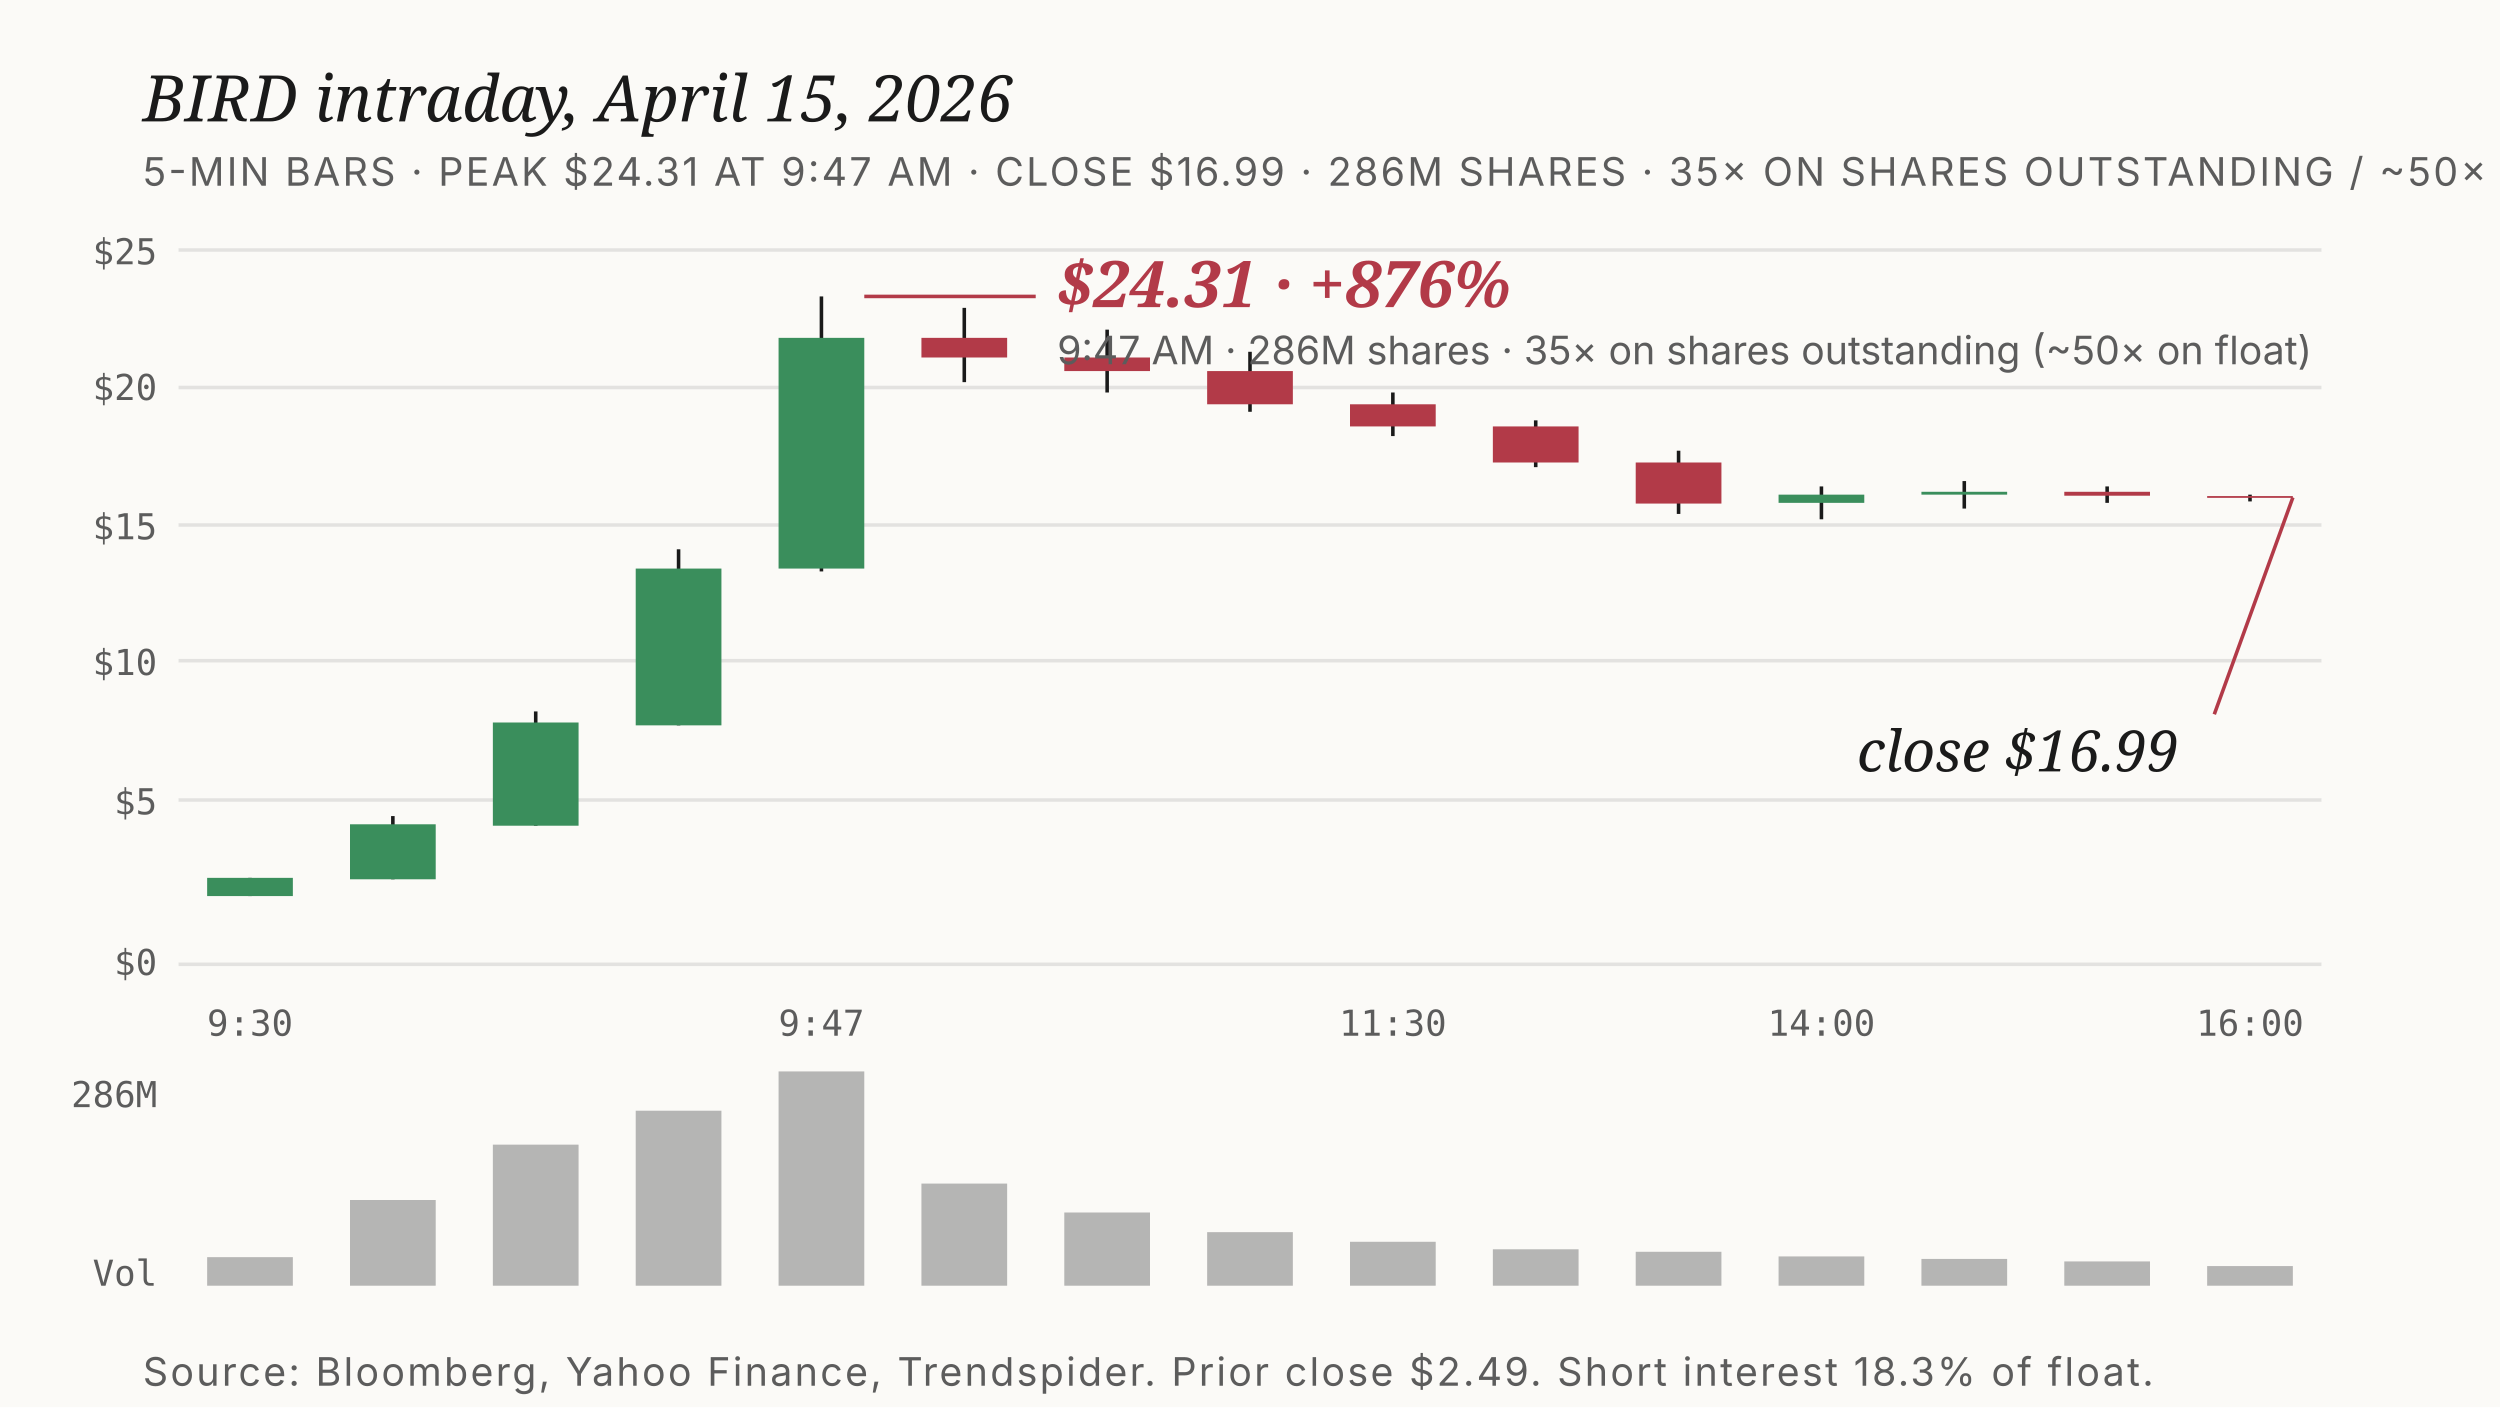
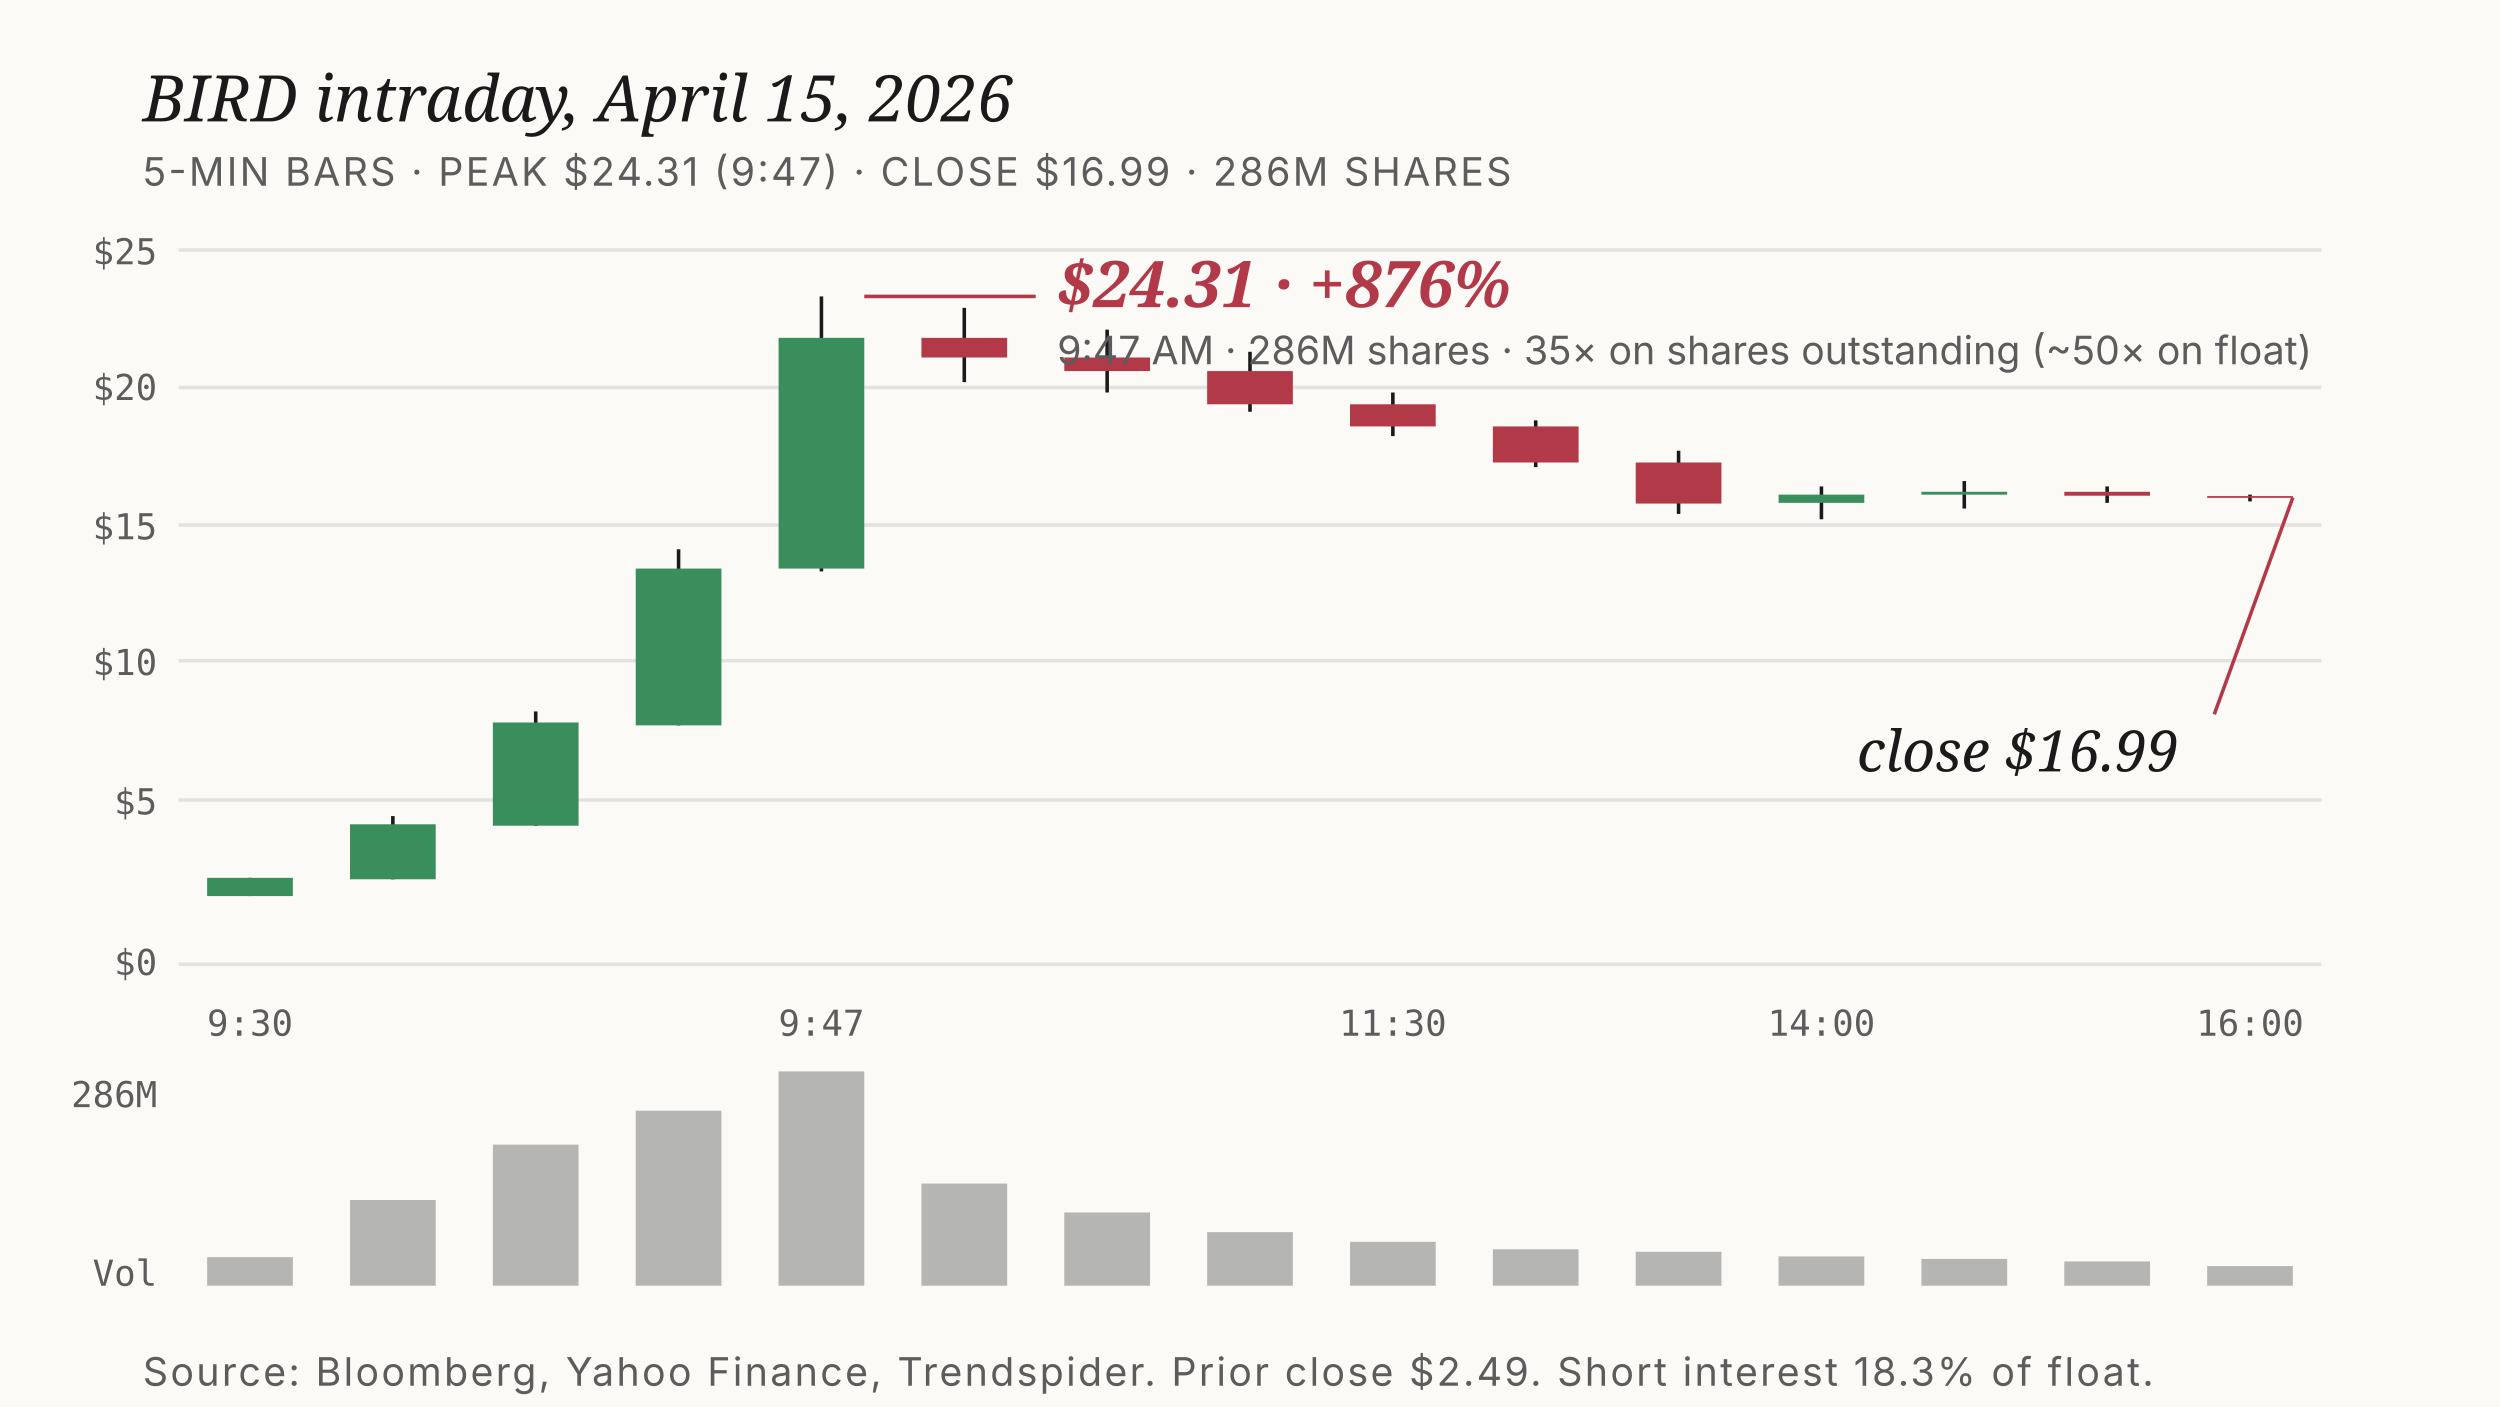
<svg xmlns="http://www.w3.org/2000/svg" viewBox="0 0 700 394" width="700" height="394" role="img" aria-labelledby="t01 d01">
  <style>
    .title{font-family:'Source Serif 4',Georgia,serif;font-style:italic;font-size:18px;fill:#1A1A1A}
    .subtitle{font-family:Inter,system-ui,sans-serif;font-size:11px;fill:#5C5C5C;letter-spacing:0.06em}
    .axis{font-family:'JetBrains Mono',ui-monospace,monospace;font-size:10px;fill:#5C5C5C}
    .ticklabel{font-family:'JetBrains Mono',ui-monospace,monospace;font-size:10px;fill:#5C5C5C}
    .gridline{stroke:#9E9E9E;stroke-opacity:0.25;stroke-width:1}
    .candle-up{fill:#3A8E5C}
    .candle-down{fill:#B23A48}
    .wick{stroke:#1A1A1A;stroke-width:1}
    .volbar{fill:#9E9E9E;opacity:0.75}
    .peak-label{font-family:'Source Serif 4',Georgia,serif;font-style:italic;font-size:18px;fill:#B23A48;font-weight:600}
    .anno-line{stroke:#B23A48;stroke-width:1}
    .anno-text{font-family:Inter,system-ui,sans-serif;font-size:11px;fill:#5C5C5C}
    .close-label{font-family:'Source Serif 4',Georgia,serif;font-style:italic;font-size:16px;fill:#1A1A1A}
  </style>
  <rect width="700" height="394" fill="#FBFAF7" />
  <text class="title" x="40" y="34">BIRD intraday, April 15, 2026</text>
-   <text class="subtitle" x="40" y="52">5-MIN BARS · PEAK $24.31 AT 9:47 AM · CLOSE $16.99 · 286M SHARES · 35× ON SHARES OUTSTANDING / ~50× ON FLOAT</text>
+   <text class="subtitle" x="40" y="52">5-MIN BARS · PEAK $24.31 (9:47) · CLOSE $16.99 · 286M SHARES</text>
  <g transform="translate(50,70)">
    <g>
      <line class="gridline" x1="0" y1="0" x2="600" y2="0" />
      <text class="ticklabel" x="-6" y="4" text-anchor="end">$25</text>
      <line class="gridline" x1="0" y1="38.5" x2="600" y2="38.5" />
      <text class="ticklabel" x="-6" y="42" text-anchor="end">$20</text>
      <line class="gridline" x1="0" y1="77" x2="600" y2="77" />
      <text class="ticklabel" x="-6" y="81" text-anchor="end">$15</text>
      <line class="gridline" x1="0" y1="115" x2="600" y2="115" />
      <text class="ticklabel" x="-6" y="119" text-anchor="end">$10</text>
      <line class="gridline" x1="0" y1="154" x2="600" y2="154" />
      <text class="ticklabel" x="-6" y="158" text-anchor="end">$5</text>
      <line class="gridline" x1="0" y1="200" x2="600" y2="200" />
      <text class="ticklabel" x="-6" y="203" text-anchor="end">$0</text>
    </g>
    <g>
      <line class="wick" x1="20" x2="20" y1="175.8" y2="180.9" />
      <rect class="candle-up" x="8" y="175.8" width="24" height="5.1" />
    </g>
    <g>
      <line class="wick" x1="60" x2="60" y1="158.5" y2="176.2" />
      <rect class="candle-up" x="48" y="160.8" width="24" height="15.4" />
    </g>
    <g>
      <line class="wick" x1="100" x2="100" y1="129.2" y2="161.2" />
      <rect class="candle-up" x="88" y="132.3" width="24" height="28.9" />
    </g>
    <g>
      <line class="wick" x1="140" x2="140" y1="83.8" y2="133.1" />
      <rect class="candle-up" x="128" y="89.2" width="24" height="43.9" />
    </g>
    <g>
      <line class="wick" x1="180" x2="180" y1="13.0" y2="90.0" />
      <rect class="candle-up" x="168" y="24.6" width="24" height="64.6" />
    </g>
    <g>
      <line class="wick" x1="220" x2="220" y1="16.2" y2="37.0" />
      <rect class="candle-down" x="208" y="24.6" width="24" height="5.5" />
    </g>
    <g>
      <line class="wick" x1="260" x2="260" y1="22.3" y2="39.9" />
      <rect class="candle-down" x="248" y="30.1" width="24" height="3.8" />
    </g>
    <g>
      <line class="wick" x1="300" x2="300" y1="28.5" y2="45.3" />
      <rect class="candle-down" x="288" y="33.9" width="24" height="9.3" />
    </g>
    <g>
      <line class="wick" x1="340" x2="340" y1="39.9" y2="52.1" />
      <rect class="candle-down" x="328" y="43.2" width="24" height="6.2" />
    </g>
    <g>
      <line class="wick" x1="380" x2="380" y1="47.7" y2="60.8" />
      <rect class="candle-down" x="368" y="49.4" width="24" height="10.1" />
    </g>
    <g>
      <line class="wick" x1="420" x2="420" y1="56.2" y2="73.9" />
      <rect class="candle-down" x="408" y="59.5" width="24" height="11.5" />
    </g>
    <g>
      <line class="wick" x1="460" x2="460" y1="66.2" y2="75.4" />
      <rect class="candle-up" x="448" y="68.5" width="24" height="2.3" />
    </g>
    <g>
      <line class="wick" x1="500" x2="500" y1="64.7" y2="72.4" />
      <rect class="candle-up" x="488" y="67.7" width="24" height="0.8" />
    </g>
    <g>
      <line class="wick" x1="540" x2="540" y1="66.2" y2="70.8" />
      <rect class="candle-down" x="528" y="67.7" width="24" height="1.1" />
    </g>
    <g>
      <line class="wick" x1="580" x2="580" y1="68.5" y2="70.4" />
      <rect class="candle-down" x="568" y="68.9" width="24" height="0.5" />
    </g>
    <line class="anno-line" x1="192" y1="13" x2="240" y2="13" />
    <text class="peak-label" x="246" y="16">$24.31 · +876%</text>
    <text class="anno-text" x="246" y="32">9:47 AM · 286M shares · 35× on shares outstanding (~50× on float)</text>
    <line class="anno-line" x1="592" y1="69.3" x2="570" y2="130" stroke="#1A1A1A" />
    <text class="close-label" x="560" y="146" text-anchor="end">close $16.99</text>
    <text class="axis" x="20" y="220" text-anchor="middle">9:30</text>
    <text class="axis" x="180" y="220" text-anchor="middle">9:47</text>
    <text class="axis" x="340" y="220" text-anchor="middle">11:30</text>
    <text class="axis" x="460" y="220" text-anchor="middle">14:00</text>
    <text class="axis" x="580" y="220" text-anchor="middle">16:00</text>
  </g>
  <g transform="translate(50,300)">
    <text class="axis" x="-6" y="60" text-anchor="end">Vol</text>
    <text class="axis" x="-6" y="10" text-anchor="end">286M</text>
    <rect class="volbar" x="8" y="52" width="24" height="8" />
    <rect class="volbar" x="48" y="36" width="24" height="24" />
    <rect class="volbar" x="88" y="20.5" width="24" height="39.5" />
    <rect class="volbar" x="128" y="11" width="24" height="49" />
    <rect class="volbar" x="168" y="0" width="24" height="60" />
    <rect class="volbar" x="208" y="31.4" width="24" height="28.6" />
    <rect class="volbar" x="248" y="39.5" width="24" height="20.5" />
    <rect class="volbar" x="288" y="45" width="24" height="15" />
    <rect class="volbar" x="328" y="47.7" width="24" height="12.3" />
    <rect class="volbar" x="368" y="49.8" width="24" height="10.2" />
    <rect class="volbar" x="408" y="50.5" width="24" height="9.5" />
    <rect class="volbar" x="448" y="51.8" width="24" height="8.2" />
    <rect class="volbar" x="488" y="52.5" width="24" height="7.5" />
    <rect class="volbar" x="528" y="53.2" width="24" height="6.8" />
    <rect class="volbar" x="568" y="54.5" width="24" height="5.5" />
  </g>
  <text x="40" y="388" class="subtitle">Source: Bloomberg, Yahoo Finance, Trendspider. Prior close $2.49. Short interest 18.3% of float.</text>
</svg>
